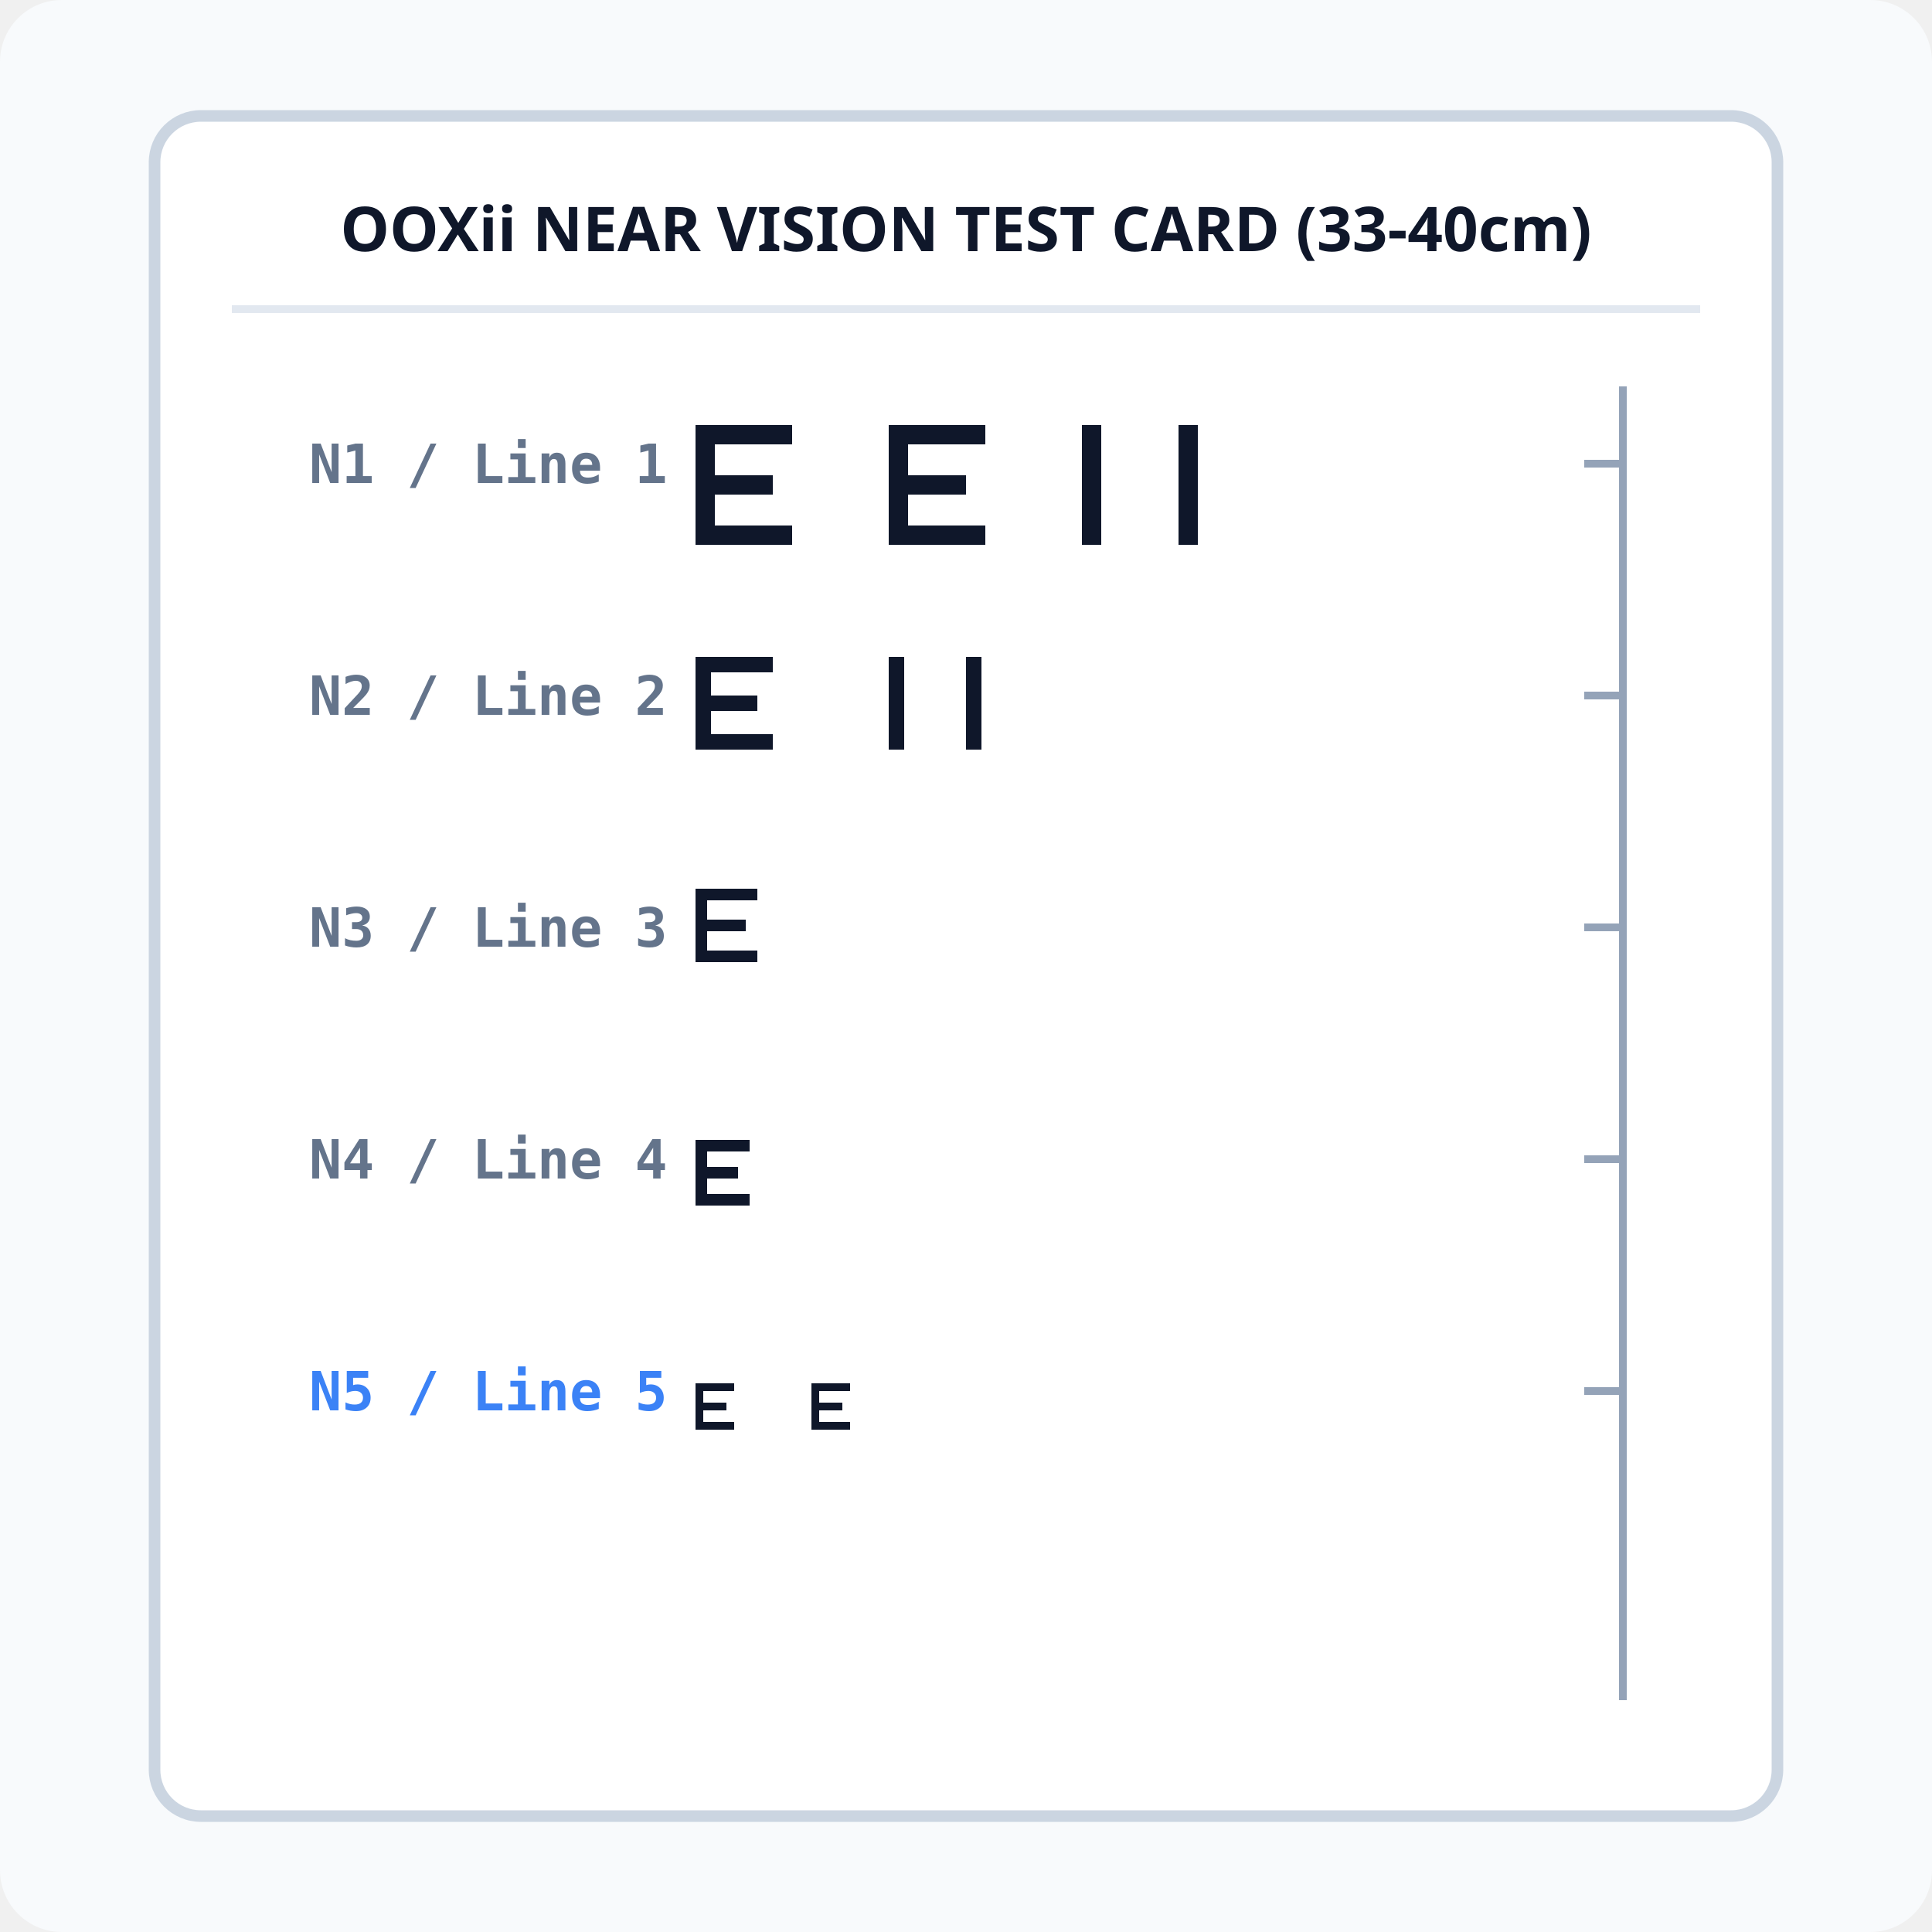
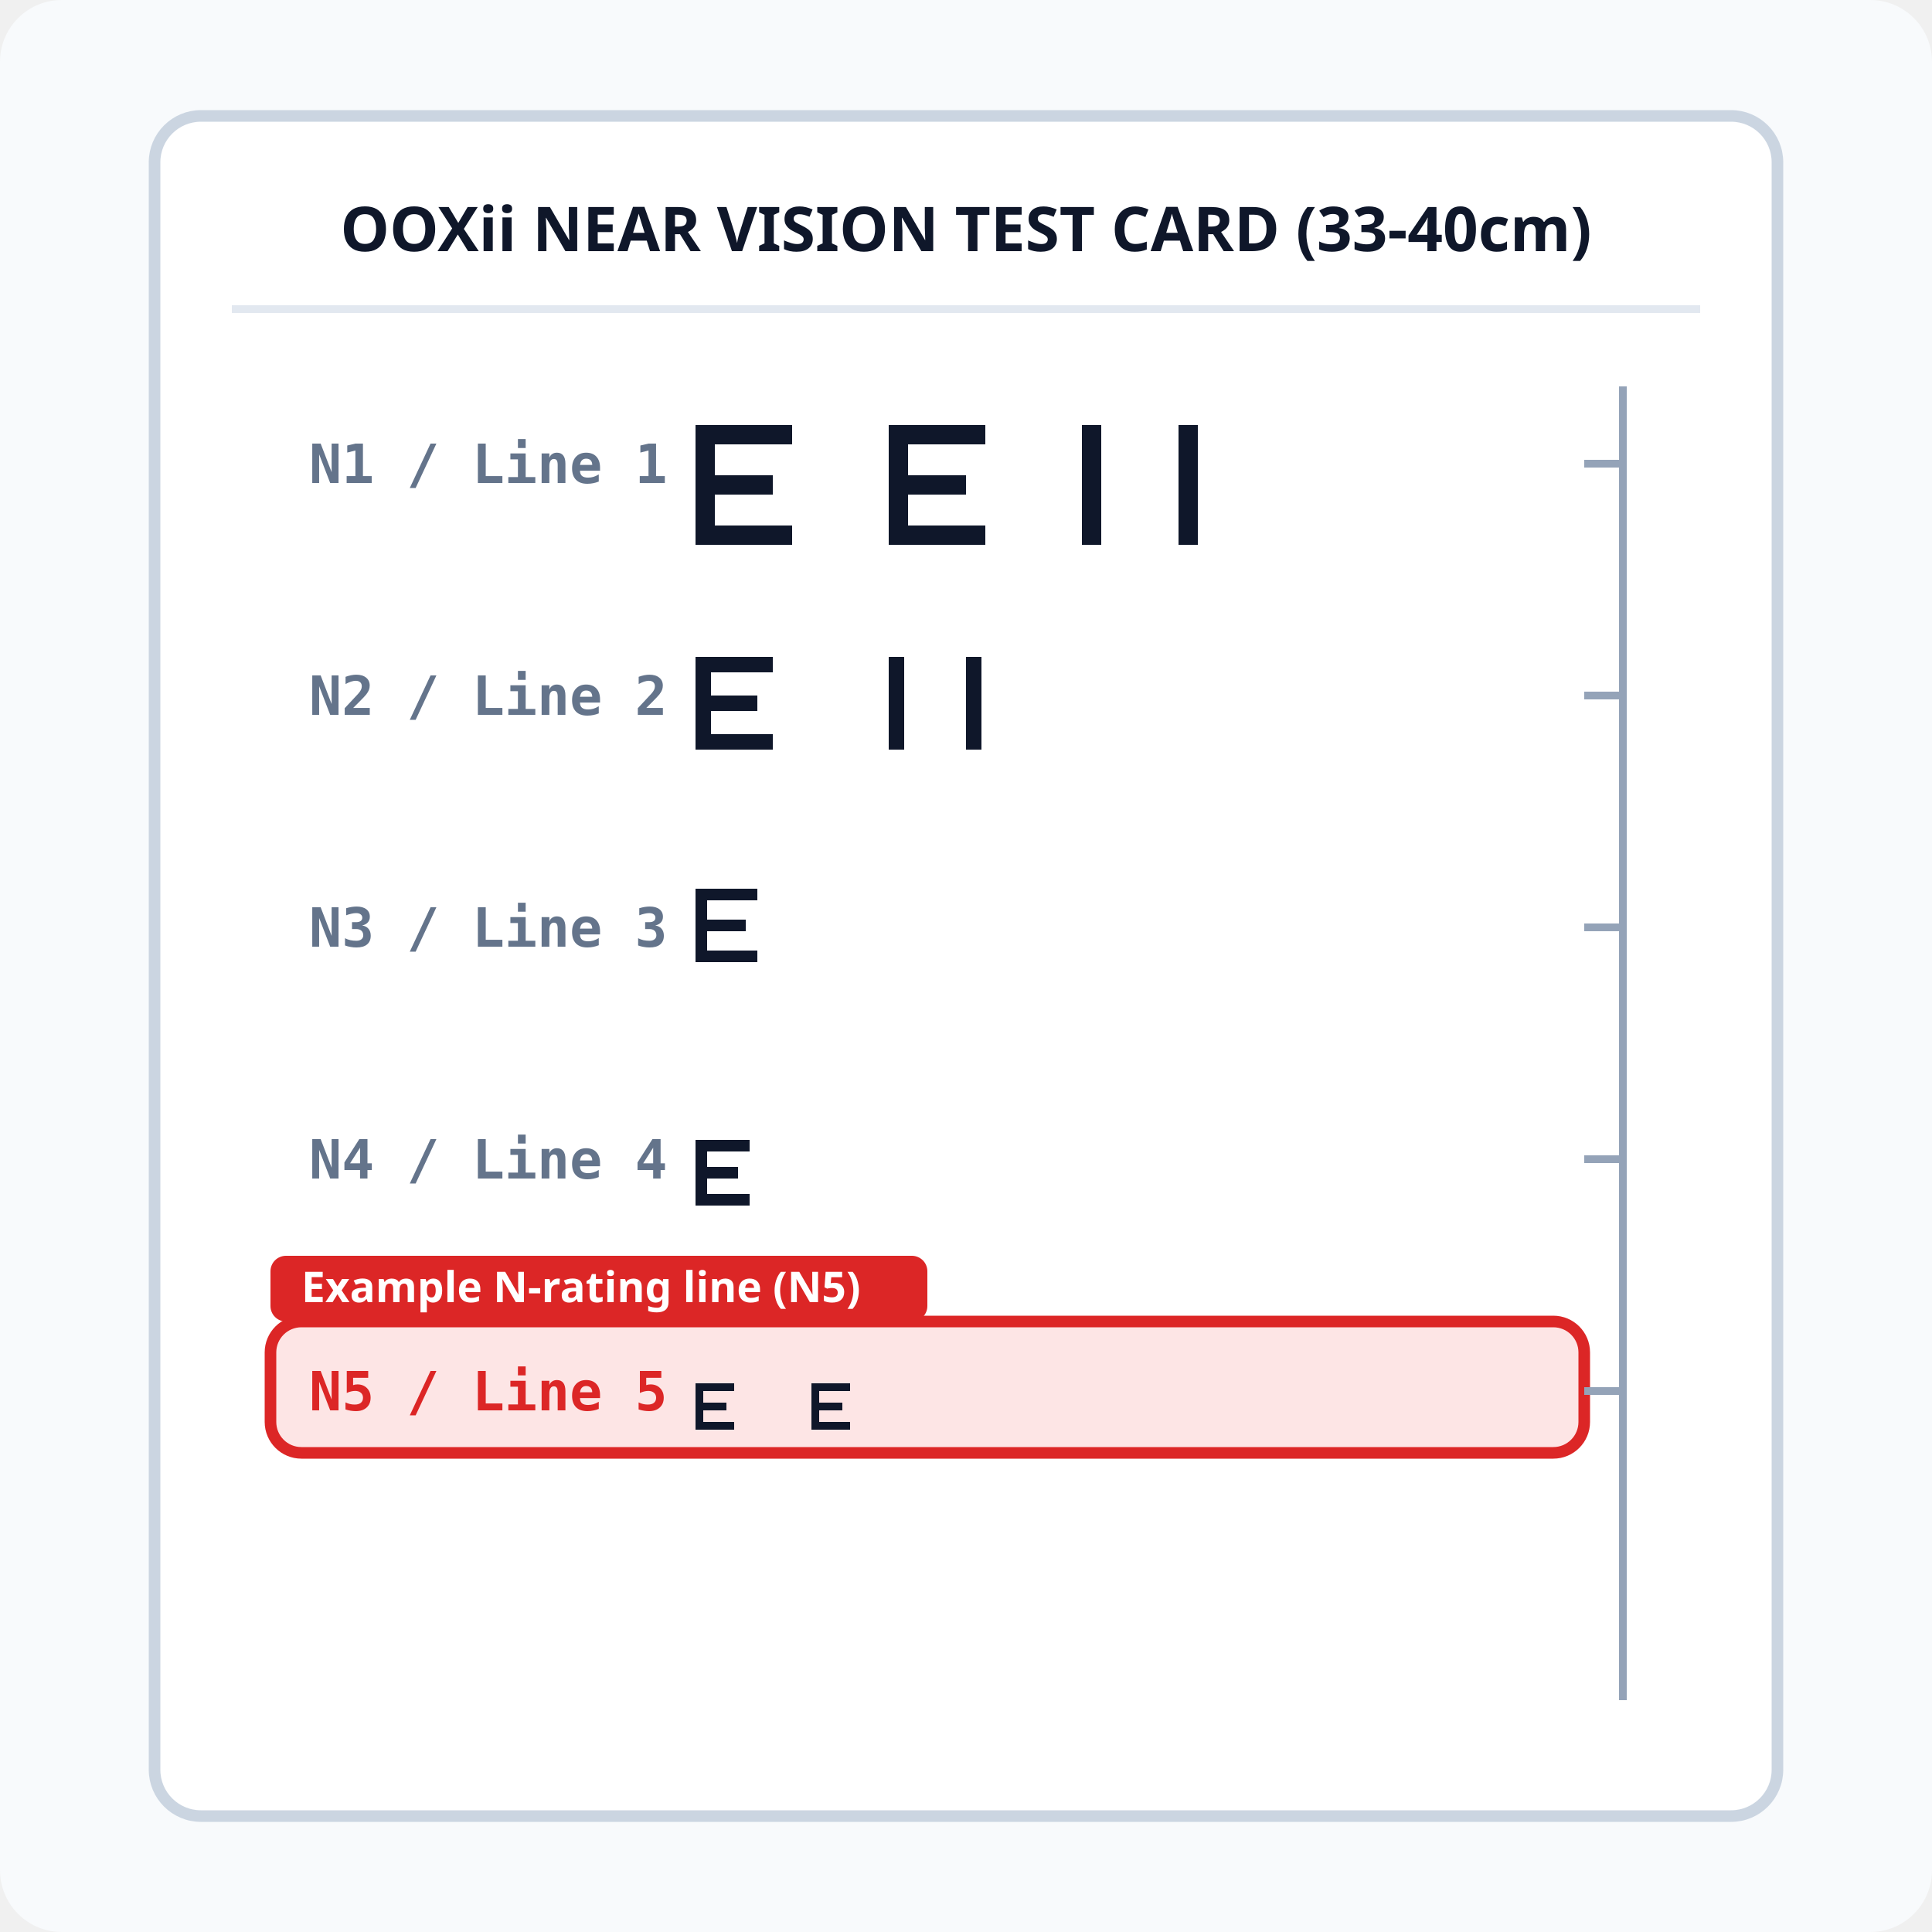
<svg xmlns="http://www.w3.org/2000/svg" viewBox="0 0 500 500" width="100%" height="100%">
  <rect width="500" height="500" fill="#F8FAFC" rx="16" />
  <rect x="40" y="30" width="420" height="440" fill="#FFFFFF" stroke="#CBD5E1" stroke-width="3" rx="12" />
  <text x="250" y="65" text-anchor="middle" font-family="sans-serif" font-size="16" font-weight="bold" fill="#0F172A">OOXii NEAR VISION TEST CARD (33-40cm)</text>
  <line x1="60" y1="80" x2="440" y2="80" stroke="#E2E8F0" stroke-width="2" />
  <text x="80" y="125" font-family="monospace" font-size="14" font-weight="bold" fill="#64748B">N1 / Line 1</text>
  <path d="M180 110 h25 v5 h-20 v8 h15 v5 h-15 v8 h20 v5 h-25 z M230 110 h25 v5 h-20 v8 h15 v5 h-15 v8 h20 v5 h-25 z M280 110 h5 v31 h20 v-31 h5 v31 h-30 z" fill="#0F172A" />
  <text x="80" y="185" font-family="monospace" font-size="14" font-weight="bold" fill="#64748B">N2 / Line 2</text>
  <path d="M180 170 h20 v4 h-16 v6 h12 v4 h-12 v6 h16 v4 h-20 z M230 170 h4 v24 h16 v-24 h4 v24 h-24 z" fill="#0F172A" />
  <text x="80" y="245" font-family="monospace" font-size="14" font-weight="bold" fill="#64748B">N3 / Line 3</text>
  <path d="M180 230 h16 v3 h-13 v5 h10 v3 h-10 v5 h13 v3 h-16 z" fill="#0F172A" />
  <text x="80" y="305" font-family="monospace" font-size="14" font-weight="bold" fill="#64748B">N4 / Line 4</text>
  <path d="M180 295 h14 v3 h-11 v4 h8 v3 h-8 v4 h11 v3 h-14 z" fill="#0F172A" />
-   <text x="80" y="365" font-family="monospace" font-size="14" font-weight="bold" fill="#3B82F6">N5 / Line 5</text>
+   <rect x="70" y="342" width="340" height="34" fill="#EF4444" fill-opacity="0.14" stroke="#DC2626" stroke-width="3" rx="8" />
+   <rect x="70" y="325" width="170" height="17" fill="#DC2626" rx="4" />
+   <text x="78" y="337" font-family="sans-serif" font-size="11" font-weight="bold" fill="#FFFFFF">Example N-rating line (N5)</text>
+   <text x="80" y="365" font-family="monospace" font-size="14" font-weight="bold" fill="#DC2626">N5 / Line 5</text>
  <path d="M180 358 h10 v2 h-8 v3 h6 v2 h-6 v3 h8 v2 h-10 z M210 358 h10 v2 h-8 v3 h6 v2 h-6 v3 h8 v2 h-10 z" fill="#0F172A" />
  <line x1="420" y1="100" x2="420" y2="440" stroke="#94A3B8" stroke-width="2" />
  <line x1="410" y1="120" x2="420" y2="120" stroke="#94A3B8" stroke-width="2" />
  <line x1="410" y1="180" x2="420" y2="180" stroke="#94A3B8" stroke-width="2" />
  <line x1="410" y1="240" x2="420" y2="240" stroke="#94A3B8" stroke-width="2" />
  <line x1="410" y1="300" x2="420" y2="300" stroke="#94A3B8" stroke-width="2" />
  <line x1="410" y1="360" x2="420" y2="360" stroke="#94A3B8" stroke-width="2" />
</svg>
